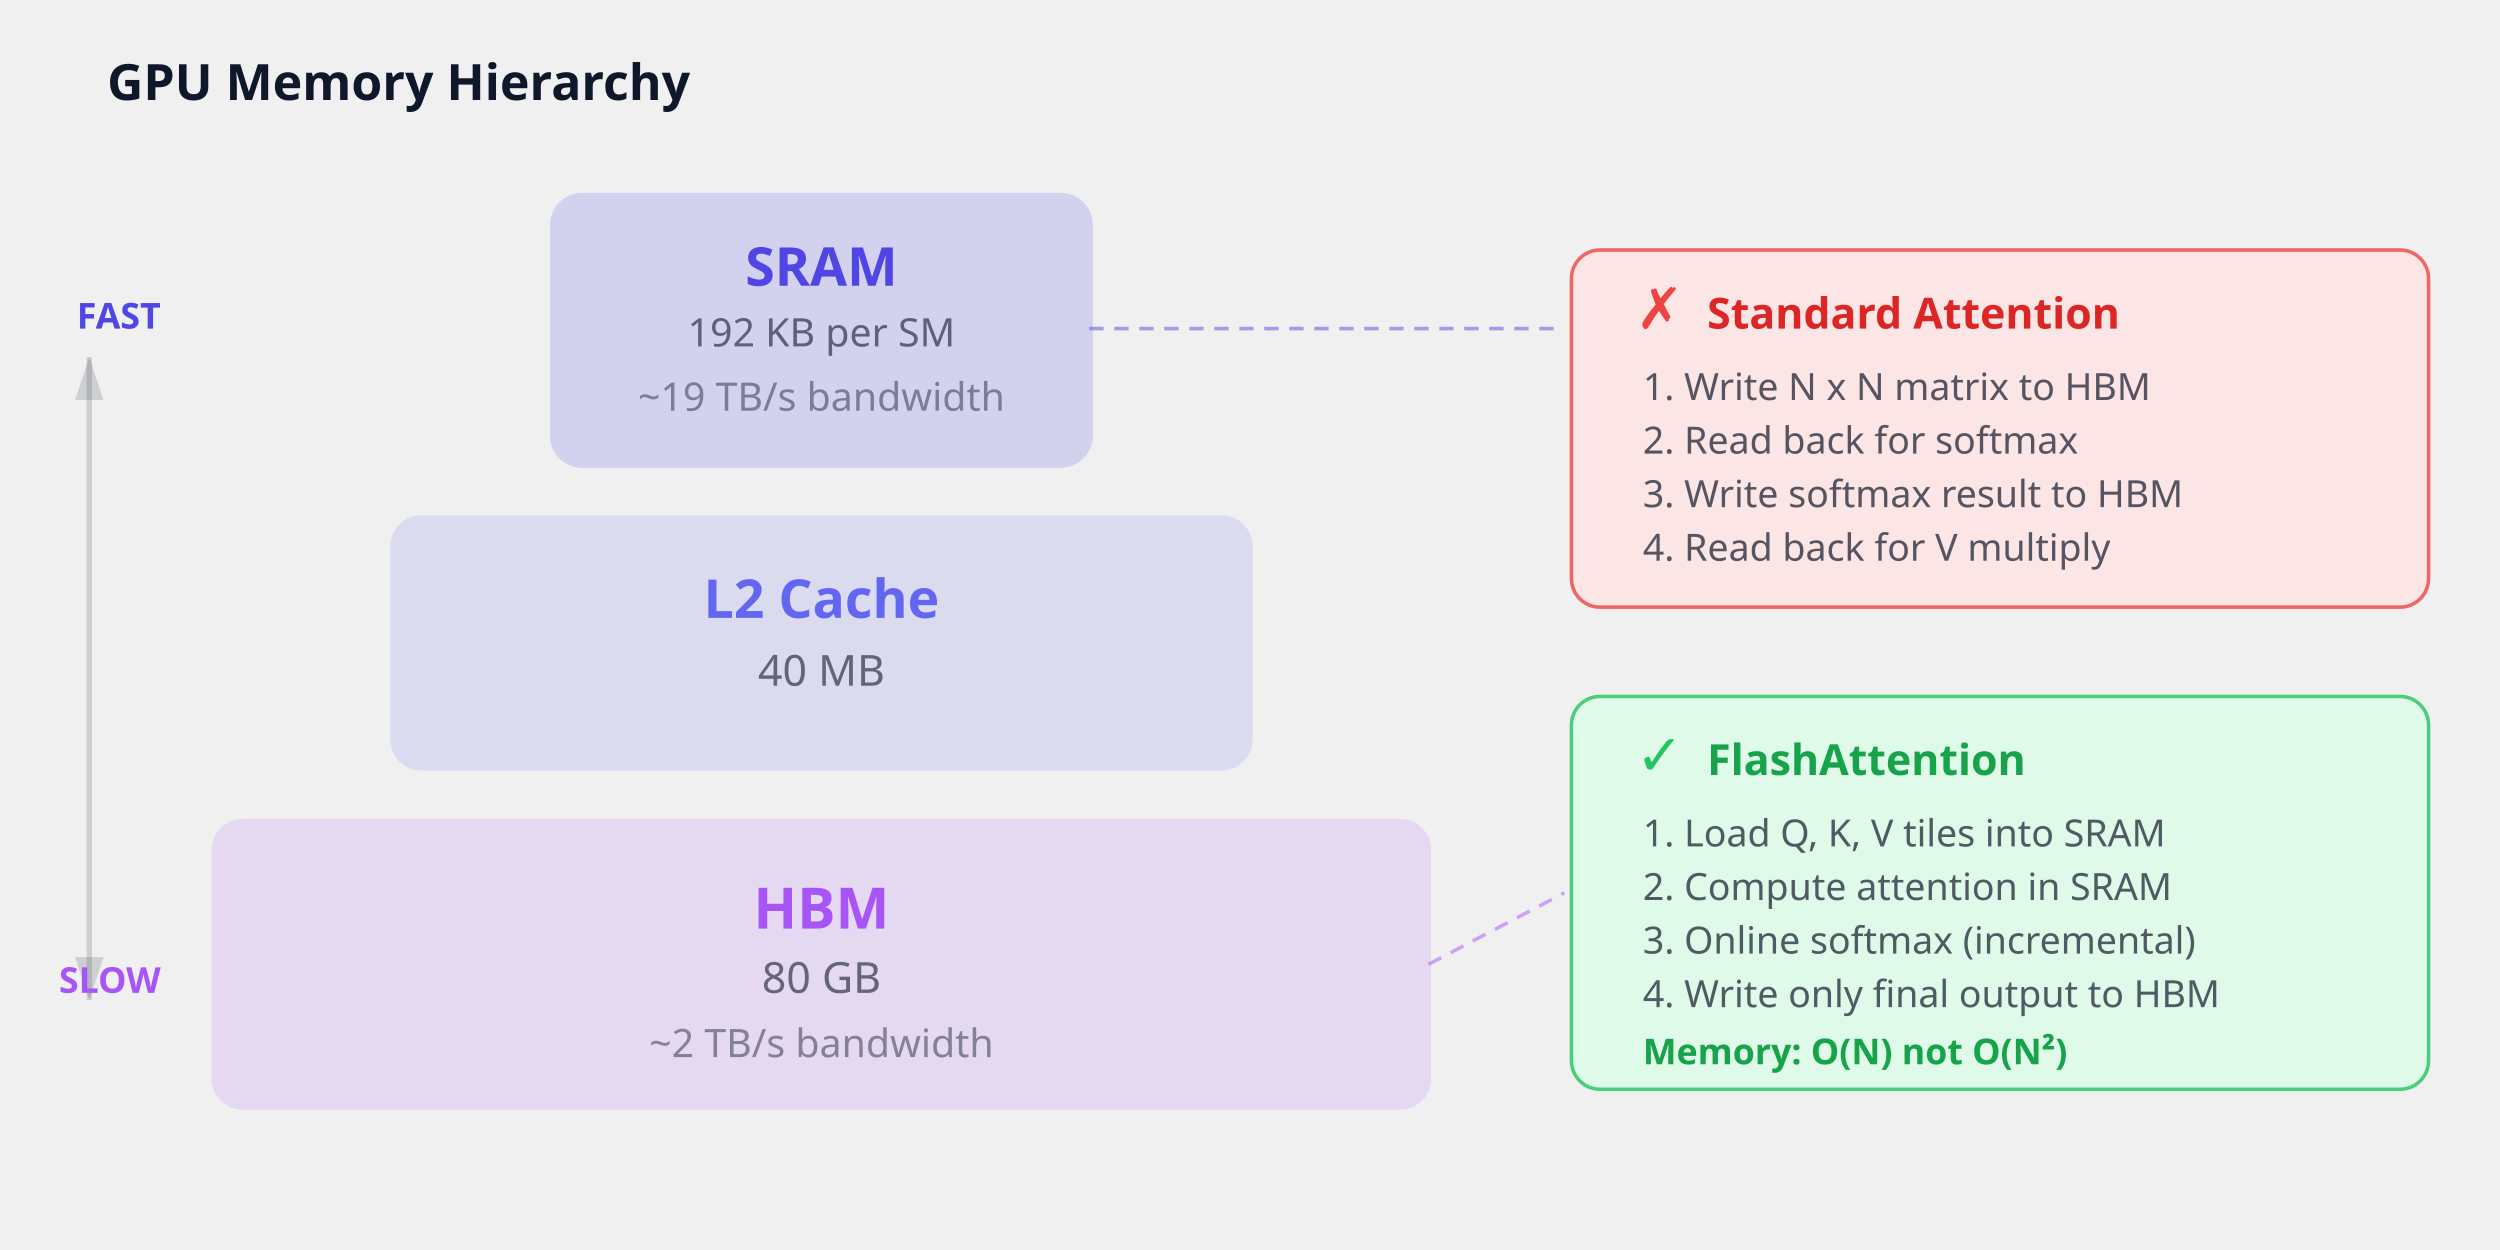
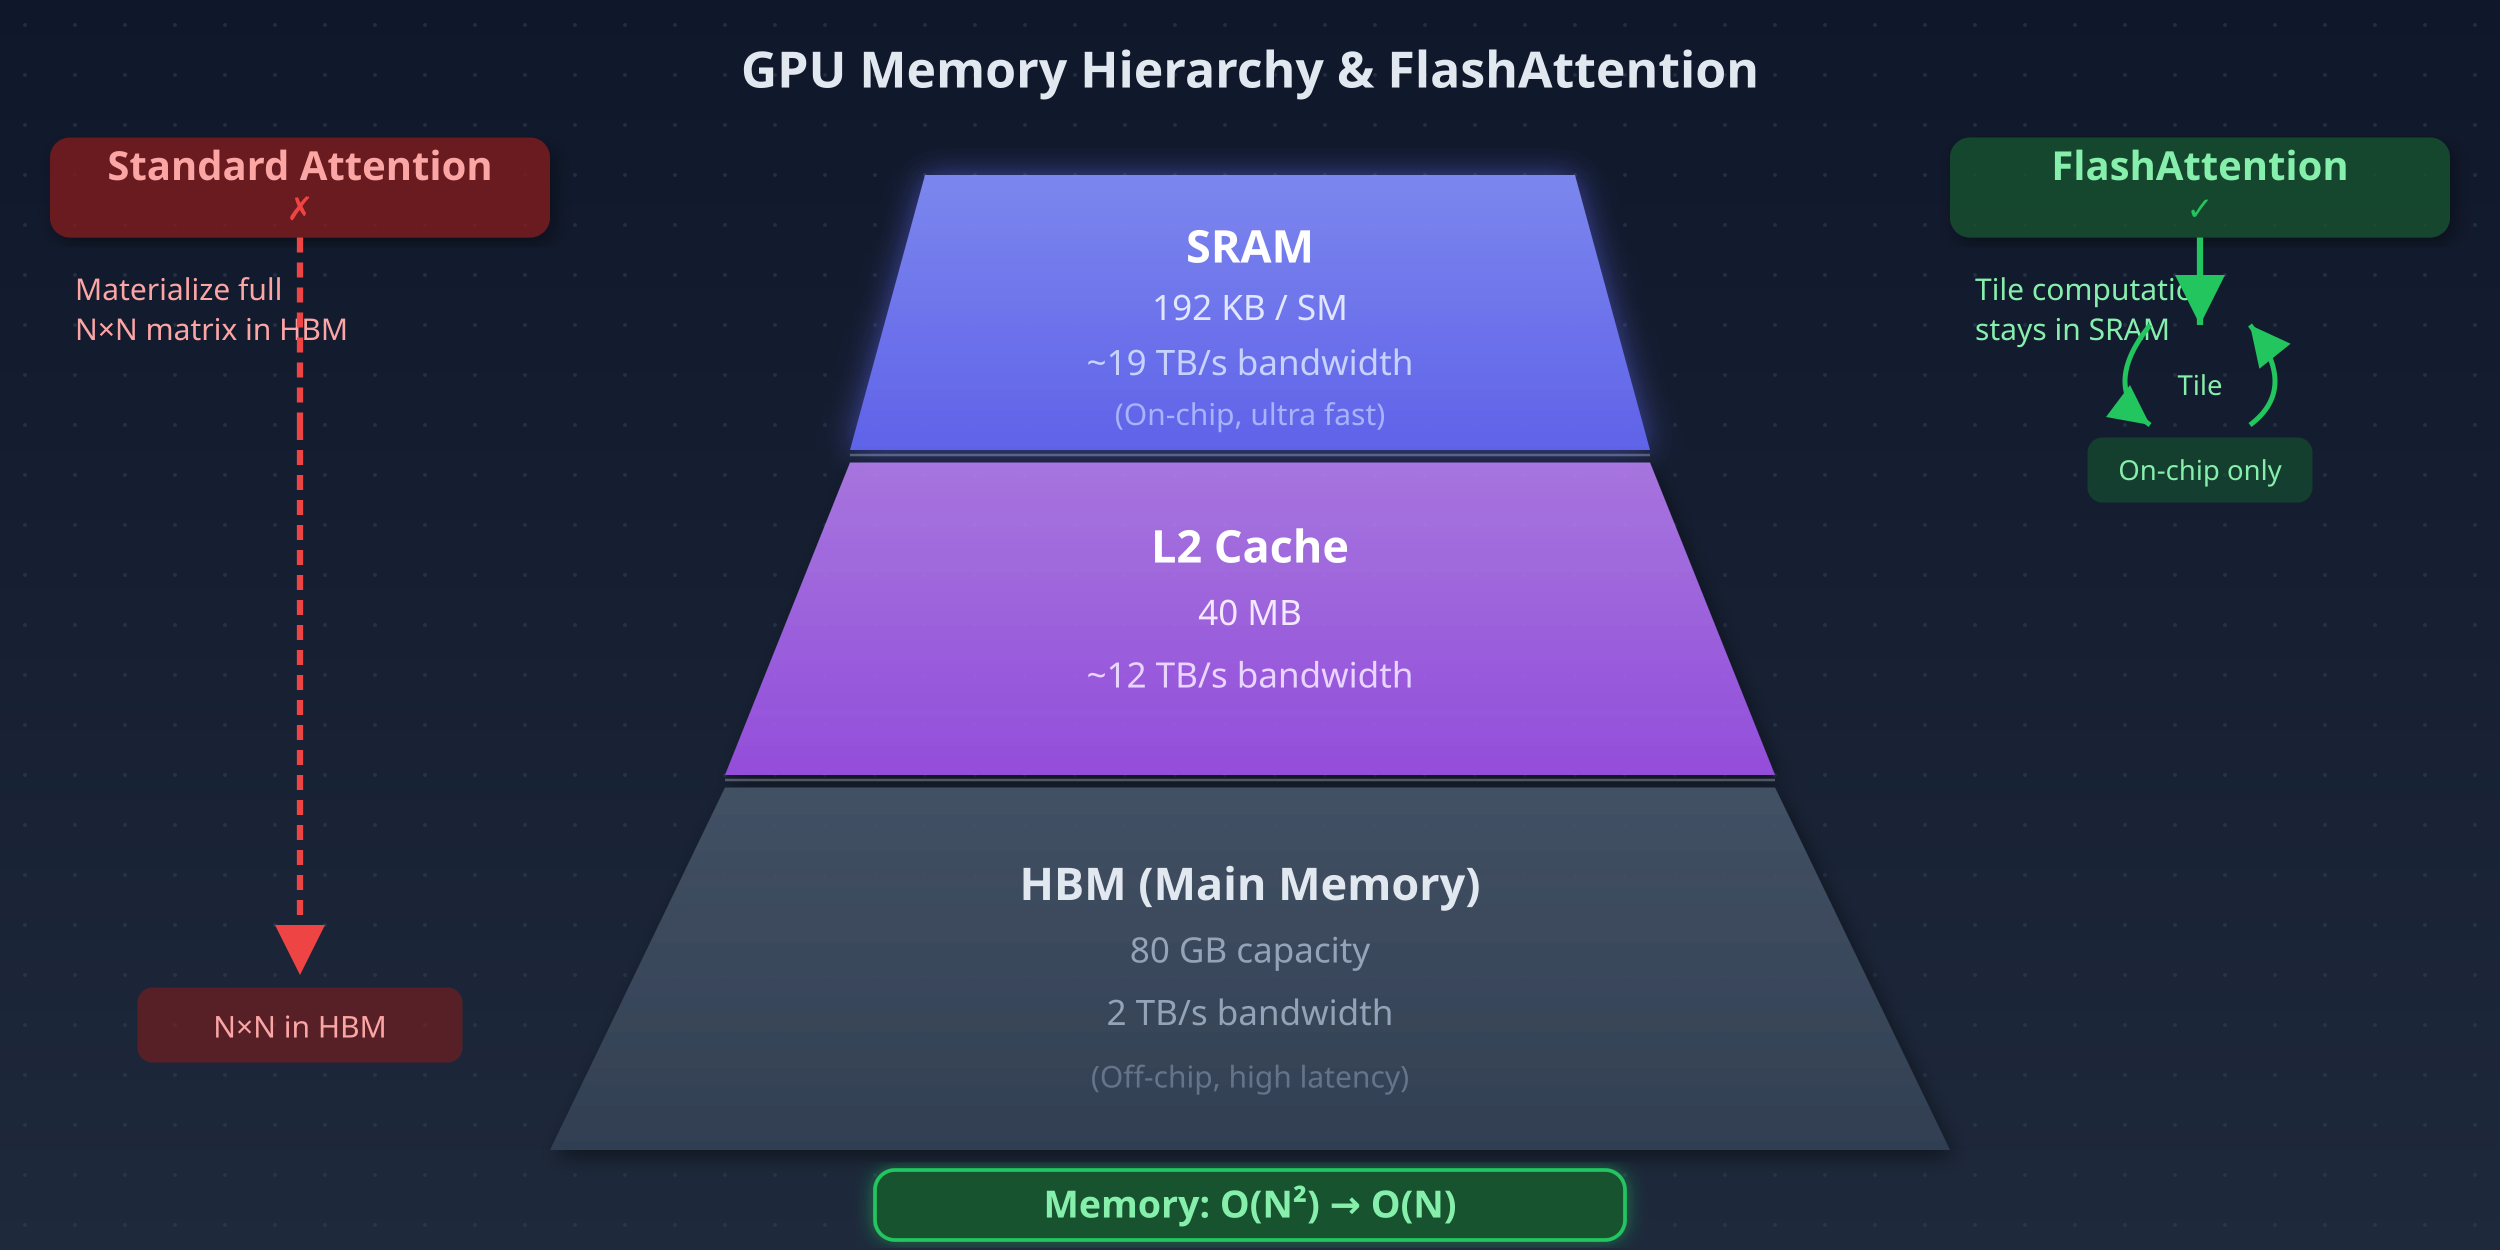
- <svg xmlns="http://www.w3.org/2000/svg" viewBox="0 0 700 350" width="700" height="350">
+ <svg xmlns="http://www.w3.org/2000/svg" viewBox="0 0 1000 500">
  <defs>
-     <marker id="arr" markerWidth="7" markerHeight="5" refX="7" refY="2.5" orient="auto">
-       <path d="M0,0 L7,2.5 L0,5 Z" fill="#4f46e5" />
+     <linearGradient id="bgF" x1="0" y1="0" x2="0" y2="1">
+       <stop offset="0%" stop-color="#0f172a" />
+       <stop offset="100%" stop-color="#1e293b" />
+     </linearGradient>
+     <linearGradient id="sramGrad" x1="0" y1="0" x2="0" y2="1">
+       <stop offset="0%" stop-color="#818cf8" />
+       <stop offset="100%" stop-color="#6366f1" />
+     </linearGradient>
+     <linearGradient id="l2Grad" x1="0" y1="0" x2="0" y2="1">
+       <stop offset="0%" stop-color="#c084fc" />
+       <stop offset="100%" stop-color="#a855f7" />
+     </linearGradient>
+     <linearGradient id="hbmGrad" x1="0" y1="0" x2="0" y2="1">
+       <stop offset="0%" stop-color="#475569" />
+       <stop offset="100%" stop-color="#334155" />
+     </linearGradient>
+     <filter id="shadowF">
+       <feDropShadow dx="2" dy="3" stdDeviation="4" flood-color="#000" flood-opacity="0.5" />
+     </filter>
+     <filter id="glowIndigo">
+       <feGaussianBlur stdDeviation="6" result="blur" />
+       <feFlood flood-color="#6366f1" flood-opacity="0.6" result="color" />
+       <feComposite in="color" in2="blur" operator="in" result="glow" />
+       <feMerge>
+         <feMergeNode in="glow" />
+         <feMergeNode in="SourceGraphic" />
+       </feMerge>
+     </filter>
+     <filter id="glowGreen">
+       <feGaussianBlur stdDeviation="4" result="blur" />
+       <feFlood flood-color="#22c55e" flood-opacity="0.5" result="color" />
+       <feComposite in="color" in2="blur" operator="in" result="glow" />
+       <feMerge>
+         <feMergeNode in="glow" />
+         <feMergeNode in="SourceGraphic" />
+       </feMerge>
+     </filter>
+     <marker id="arrowF" viewBox="0 0 10 10" refX="10" refY="5" markerWidth="8" markerHeight="8" orient="auto-start-reverse">
+       <path d="M 0 0 L 10 5 L 0 10 z" fill="#818cf8" />
    </marker>
+     <marker id="arrowRed" viewBox="0 0 10 10" refX="10" refY="5" markerWidth="8" markerHeight="8" orient="auto-start-reverse">
+       <path d="M 0 0 L 10 5 L 0 10 z" fill="#ef4444" />
+     </marker>
+     <marker id="arrowG" viewBox="0 0 10 10" refX="10" refY="5" markerWidth="8" markerHeight="8" orient="auto-start-reverse">
+       <path d="M 0 0 L 10 5 L 0 10 z" fill="#22c55e" />
+     </marker>
+     <pattern id="dotsF" x="0" y="0" width="20" height="20" patternUnits="userSpaceOnUse">
+       <circle cx="10" cy="10" r="0.8" fill="#334155" opacity="0.5" />
+     </pattern>
  </defs>
-   <text x="30" y="28" font-family="system-ui,sans-serif" font-size="14" font-weight="700" fill="#0f172a">GPU Memory Hierarchy</text>
-   <rect x="60" y="230" width="340" height="80" rx="8" fill="#a855f7" opacity="0.15" stroke="#a855f7" stroke-width="1.5" />
-   <text x="230" y="260" text-anchor="middle" font-family="system-ui,sans-serif" font-size="16" font-weight="700" fill="#a855f7">HBM</text>
-   <text x="230" y="278" text-anchor="middle" font-family="system-ui,sans-serif" font-size="12" fill="rgba(15,23,42,0.6)">80 GB</text>
-   <text x="230" y="296" text-anchor="middle" font-family="system-ui,sans-serif" font-size="11" fill="rgba(15,23,42,0.45)">~2 TB/s bandwidth</text>
-   <rect x="110" y="145" width="240" height="70" rx="8" fill="#6366f1" opacity="0.15" stroke="#6366f1" stroke-width="1.5" />
-   <text x="230" y="173" text-anchor="middle" font-family="system-ui,sans-serif" font-size="15" font-weight="700" fill="#6366f1">L2 Cache</text>
-   <text x="230" y="192" text-anchor="middle" font-family="system-ui,sans-serif" font-size="12" fill="rgba(15,23,42,0.6)">40 MB</text>
-   <rect x="155" y="55" width="150" height="75" rx="8" fill="#4f46e5" opacity="0.18" stroke="#4f46e5" stroke-width="2" />
-   <text x="230" y="80" text-anchor="middle" font-family="system-ui,sans-serif" font-size="15" font-weight="700" fill="#4f46e5">SRAM</text>
-   <text x="230" y="97" text-anchor="middle" font-family="system-ui,sans-serif" font-size="11" fill="rgba(15,23,42,0.6)">192 KB per SM</text>
-   <text x="230" y="115" text-anchor="middle" font-family="system-ui,sans-serif" font-size="11" fill="rgba(15,23,42,0.45)">~19 TB/s bandwidth</text>
-   <text x="45" y="92" text-anchor="end" font-family="system-ui,sans-serif" font-size="10" fill="#4f46e5" font-weight="600">FAST</text>
-   <line x1="25" y1="100" x2="25" y2="280" stroke="rgba(15,23,42,0.15)" stroke-width="1.5" />
-   <polygon points="25,100 21,112 29,112" fill="rgba(15,23,42,0.15)" />
-   <polygon points="25,280 21,268 29,268" fill="rgba(15,23,42,0.15)" />
-   <text x="45" y="278" text-anchor="end" font-family="system-ui,sans-serif" font-size="10" fill="#a855f7" font-weight="600">SLOW</text>
-   <g transform="translate(440, 70)">
-     <rect x="0" y="0" width="240" height="100" rx="8" fill="#fee2e2" stroke="#ef4444" stroke-width="1" opacity="0.8" />
-     <text x="18" y="22" font-family="system-ui,sans-serif" font-size="16" fill="#ef4444" font-weight="700">✗</text>
-     <text x="38" y="22" font-family="system-ui,sans-serif" font-size="12" font-weight="700" fill="#dc2626">Standard Attention</text>
-     <text x="20" y="42" font-family="system-ui,sans-serif" font-size="10.5" fill="#0f172a" opacity="0.7">1. Write N x N matrix to HBM</text>
-     <text x="20" y="57" font-family="system-ui,sans-serif" font-size="10.5" fill="#0f172a" opacity="0.7">2. Read back for softmax</text>
-     <text x="20" y="72" font-family="system-ui,sans-serif" font-size="10.5" fill="#0f172a" opacity="0.7">3. Write softmax result to HBM</text>
-     <text x="20" y="87" font-family="system-ui,sans-serif" font-size="10.5" fill="#0f172a" opacity="0.7">4. Read back for V multiply</text>
+   <rect width="1000" height="500" fill="url(#bgF)" />
+   <rect width="1000" height="500" fill="url(#dotsF)" />
+   <text x="500" y="35" text-anchor="middle" font-family="system-ui, sans-serif" font-size="20" font-weight="bold" fill="#e2e8f0">GPU Memory Hierarchy &amp; FlashAttention</text>
+   <path d="M 370,70 L 630,70 L 660,180 L 340,180 Z" fill="url(#sramGrad)" filter="url(#glowIndigo)" opacity="0.95" />
+   <text x="500" y="105" text-anchor="middle" font-family="system-ui, sans-serif" font-size="18" font-weight="bold" fill="#fff">SRAM</text>
+   <text x="500" y="128" text-anchor="middle" font-family="system-ui, sans-serif" font-size="14" fill="#e0e7ff">192 KB / SM</text>
+   <text x="500" y="150" text-anchor="middle" font-family="system-ui, sans-serif" font-size="14" fill="#c7d2fe">~19 TB/s bandwidth</text>
+   <text x="500" y="170" text-anchor="middle" font-family="system-ui, sans-serif" font-size="12" fill="#a5b4fc">(On-chip, ultra fast)</text>
+   <path d="M 340,185 L 660,185 L 710,310 L 290,310 Z" fill="url(#l2Grad)" opacity="0.85" filter="url(#shadowF)" />
+   <text x="500" y="225" text-anchor="middle" font-family="system-ui, sans-serif" font-size="18" font-weight="bold" fill="#fff">L2 Cache</text>
+   <text x="500" y="250" text-anchor="middle" font-family="system-ui, sans-serif" font-size="14" fill="#f3e8ff">40 MB</text>
+   <text x="500" y="275" text-anchor="middle" font-family="system-ui, sans-serif" font-size="14" fill="#e9d5ff">~12 TB/s bandwidth</text>
+   <path d="M 290,315 L 710,315 L 780,460 L 220,460 Z" fill="url(#hbmGrad)" opacity="0.9" filter="url(#shadowF)" />
+   <text x="500" y="360" text-anchor="middle" font-family="system-ui, sans-serif" font-size="18" font-weight="bold" fill="#e2e8f0">HBM (Main Memory)</text>
+   <text x="500" y="385" text-anchor="middle" font-family="system-ui, sans-serif" font-size="14" fill="#94a3b8">80 GB capacity</text>
+   <text x="500" y="410" text-anchor="middle" font-family="system-ui, sans-serif" font-size="14" fill="#94a3b8">2 TB/s bandwidth</text>
+   <text x="500" y="435" text-anchor="middle" font-family="system-ui, sans-serif" font-size="12" fill="#64748b">(Off-chip, high latency)</text>
+   <line x1="340" y1="182" x2="660" y2="182" stroke="#e2e8f0" stroke-width="1" opacity="0.3" />
+   <line x1="290" y1="312" x2="710" y2="312" stroke="#e2e8f0" stroke-width="1" opacity="0.3" />
+   <g transform="translate(0,0)">
+     <rect x="20" y="55" width="200" height="40" rx="8" fill="#7f1d1d" opacity="0.8" filter="url(#shadowF)" />
+     <text x="120" y="72" text-anchor="middle" font-family="system-ui, sans-serif" font-size="16" font-weight="bold" fill="#fca5a5">Standard Attention</text>
+     <text x="120" y="88" text-anchor="middle" font-family="system-ui, sans-serif" font-size="13" fill="#ef4444">✗</text>
+     <text x="30" y="120" font-family="system-ui, sans-serif" font-size="12" fill="#fca5a5">Materialize full</text>
+     <text x="30" y="136" font-family="system-ui, sans-serif" font-size="12" fill="#fca5a5">N×N matrix in HBM</text>
+     <line x1="120" y1="95" x2="120" y2="170" stroke="#ef4444" stroke-width="2.5" stroke-dasharray="6,4" />
+     <line x1="120" y1="170" x2="120" y2="250" stroke="#ef4444" stroke-width="2.5" stroke-dasharray="6,4" />
+     <line x1="120" y1="250" x2="120" y2="390" stroke="#ef4444" stroke-width="2.5" stroke-dasharray="6,4" marker-end="url(#arrowRed)" />
+     <rect x="55" y="395" width="130" height="30" rx="6" fill="#7f1d1d" opacity="0.6" />
+     <text x="120" y="415" text-anchor="middle" font-family="system-ui, sans-serif" font-size="12" fill="#fca5a5">N×N in HBM</text>
  </g>
-   <g transform="translate(440, 195)">
-     <rect x="0" y="0" width="240" height="110" rx="8" fill="#dcfce7" stroke="#22c55e" stroke-width="1" opacity="0.8" />
-     <text x="18" y="22" font-family="system-ui,sans-serif" font-size="16" fill="#22c55e" font-weight="700">✓</text>
-     <text x="38" y="22" font-family="system-ui,sans-serif" font-size="12" font-weight="700" fill="#16a34a">FlashAttention</text>
-     <text x="20" y="42" font-family="system-ui,sans-serif" font-size="10.5" fill="#0f172a" opacity="0.7">1. Load Q, K, V tiles into SRAM</text>
-     <text x="20" y="57" font-family="system-ui,sans-serif" font-size="10.5" fill="#0f172a" opacity="0.7">2. Compute attention in SRAM</text>
-     <text x="20" y="72" font-family="system-ui,sans-serif" font-size="10.5" fill="#0f172a" opacity="0.7">3. Online softmax (incremental)</text>
-     <text x="20" y="87" font-family="system-ui,sans-serif" font-size="10.5" fill="#0f172a" opacity="0.7">4. Write only final output to HBM</text>
-     <text x="20" y="103" font-family="system-ui,sans-serif" font-size="10" fill="#16a34a" font-weight="600">Memory: O(N) not O(N²)</text>
+   <g transform="translate(0,0)">
+     <rect x="780" y="55" width="200" height="40" rx="8" fill="#14532d" opacity="0.8" filter="url(#shadowF)" />
+     <text x="880" y="72" text-anchor="middle" font-family="system-ui, sans-serif" font-size="16" font-weight="bold" fill="#86efac">FlashAttention</text>
+     <text x="880" y="88" text-anchor="middle" font-family="system-ui, sans-serif" font-size="13" fill="#22c55e">✓</text>
+     <text x="790" y="120" font-family="system-ui, sans-serif" font-size="12" fill="#86efac">Tile computation</text>
+     <text x="790" y="136" font-family="system-ui, sans-serif" font-size="12" fill="#86efac">stays in SRAM</text>
+     <line x1="880" y1="95" x2="880" y2="130" stroke="#22c55e" stroke-width="2.5" marker-end="url(#arrowG)" />
+     <path d="M 860,130 Q 840,155 860,170" stroke="#22c55e" stroke-width="2" fill="none" marker-end="url(#arrowG)" />
+     <path d="M 900,170 Q 920,155 900,130" stroke="#22c55e" stroke-width="2" fill="none" marker-end="url(#arrowG)" />
+     <text x="880" y="158" text-anchor="middle" font-family="system-ui, sans-serif" font-size="11" fill="#86efac">Tile</text>
+     <rect x="835" y="175" width="90" height="26" rx="6" fill="#14532d" opacity="0.6" />
+     <text x="880" y="192" text-anchor="middle" font-family="system-ui, sans-serif" font-size="11" fill="#86efac">On-chip only</text>
  </g>
-   <line x1="400" y1="270" x2="438" y2="250" stroke="#a855f7" stroke-width="1" stroke-dasharray="4,3" opacity="0.5" />
-   <line x1="305" y1="92" x2="438" y2="92" stroke="#4f46e5" stroke-width="1" stroke-dasharray="4,3" opacity="0.5" />
+   <rect x="350" y="468" width="300" height="28" rx="8" fill="#14532d" stroke="#22c55e" stroke-width="1.5" filter="url(#glowGreen)" />
+   <text x="500" y="487" text-anchor="middle" font-family="system-ui, sans-serif" font-size="15" font-weight="bold" fill="#86efac">Memory: O(N²) → O(N)</text>
</svg>
